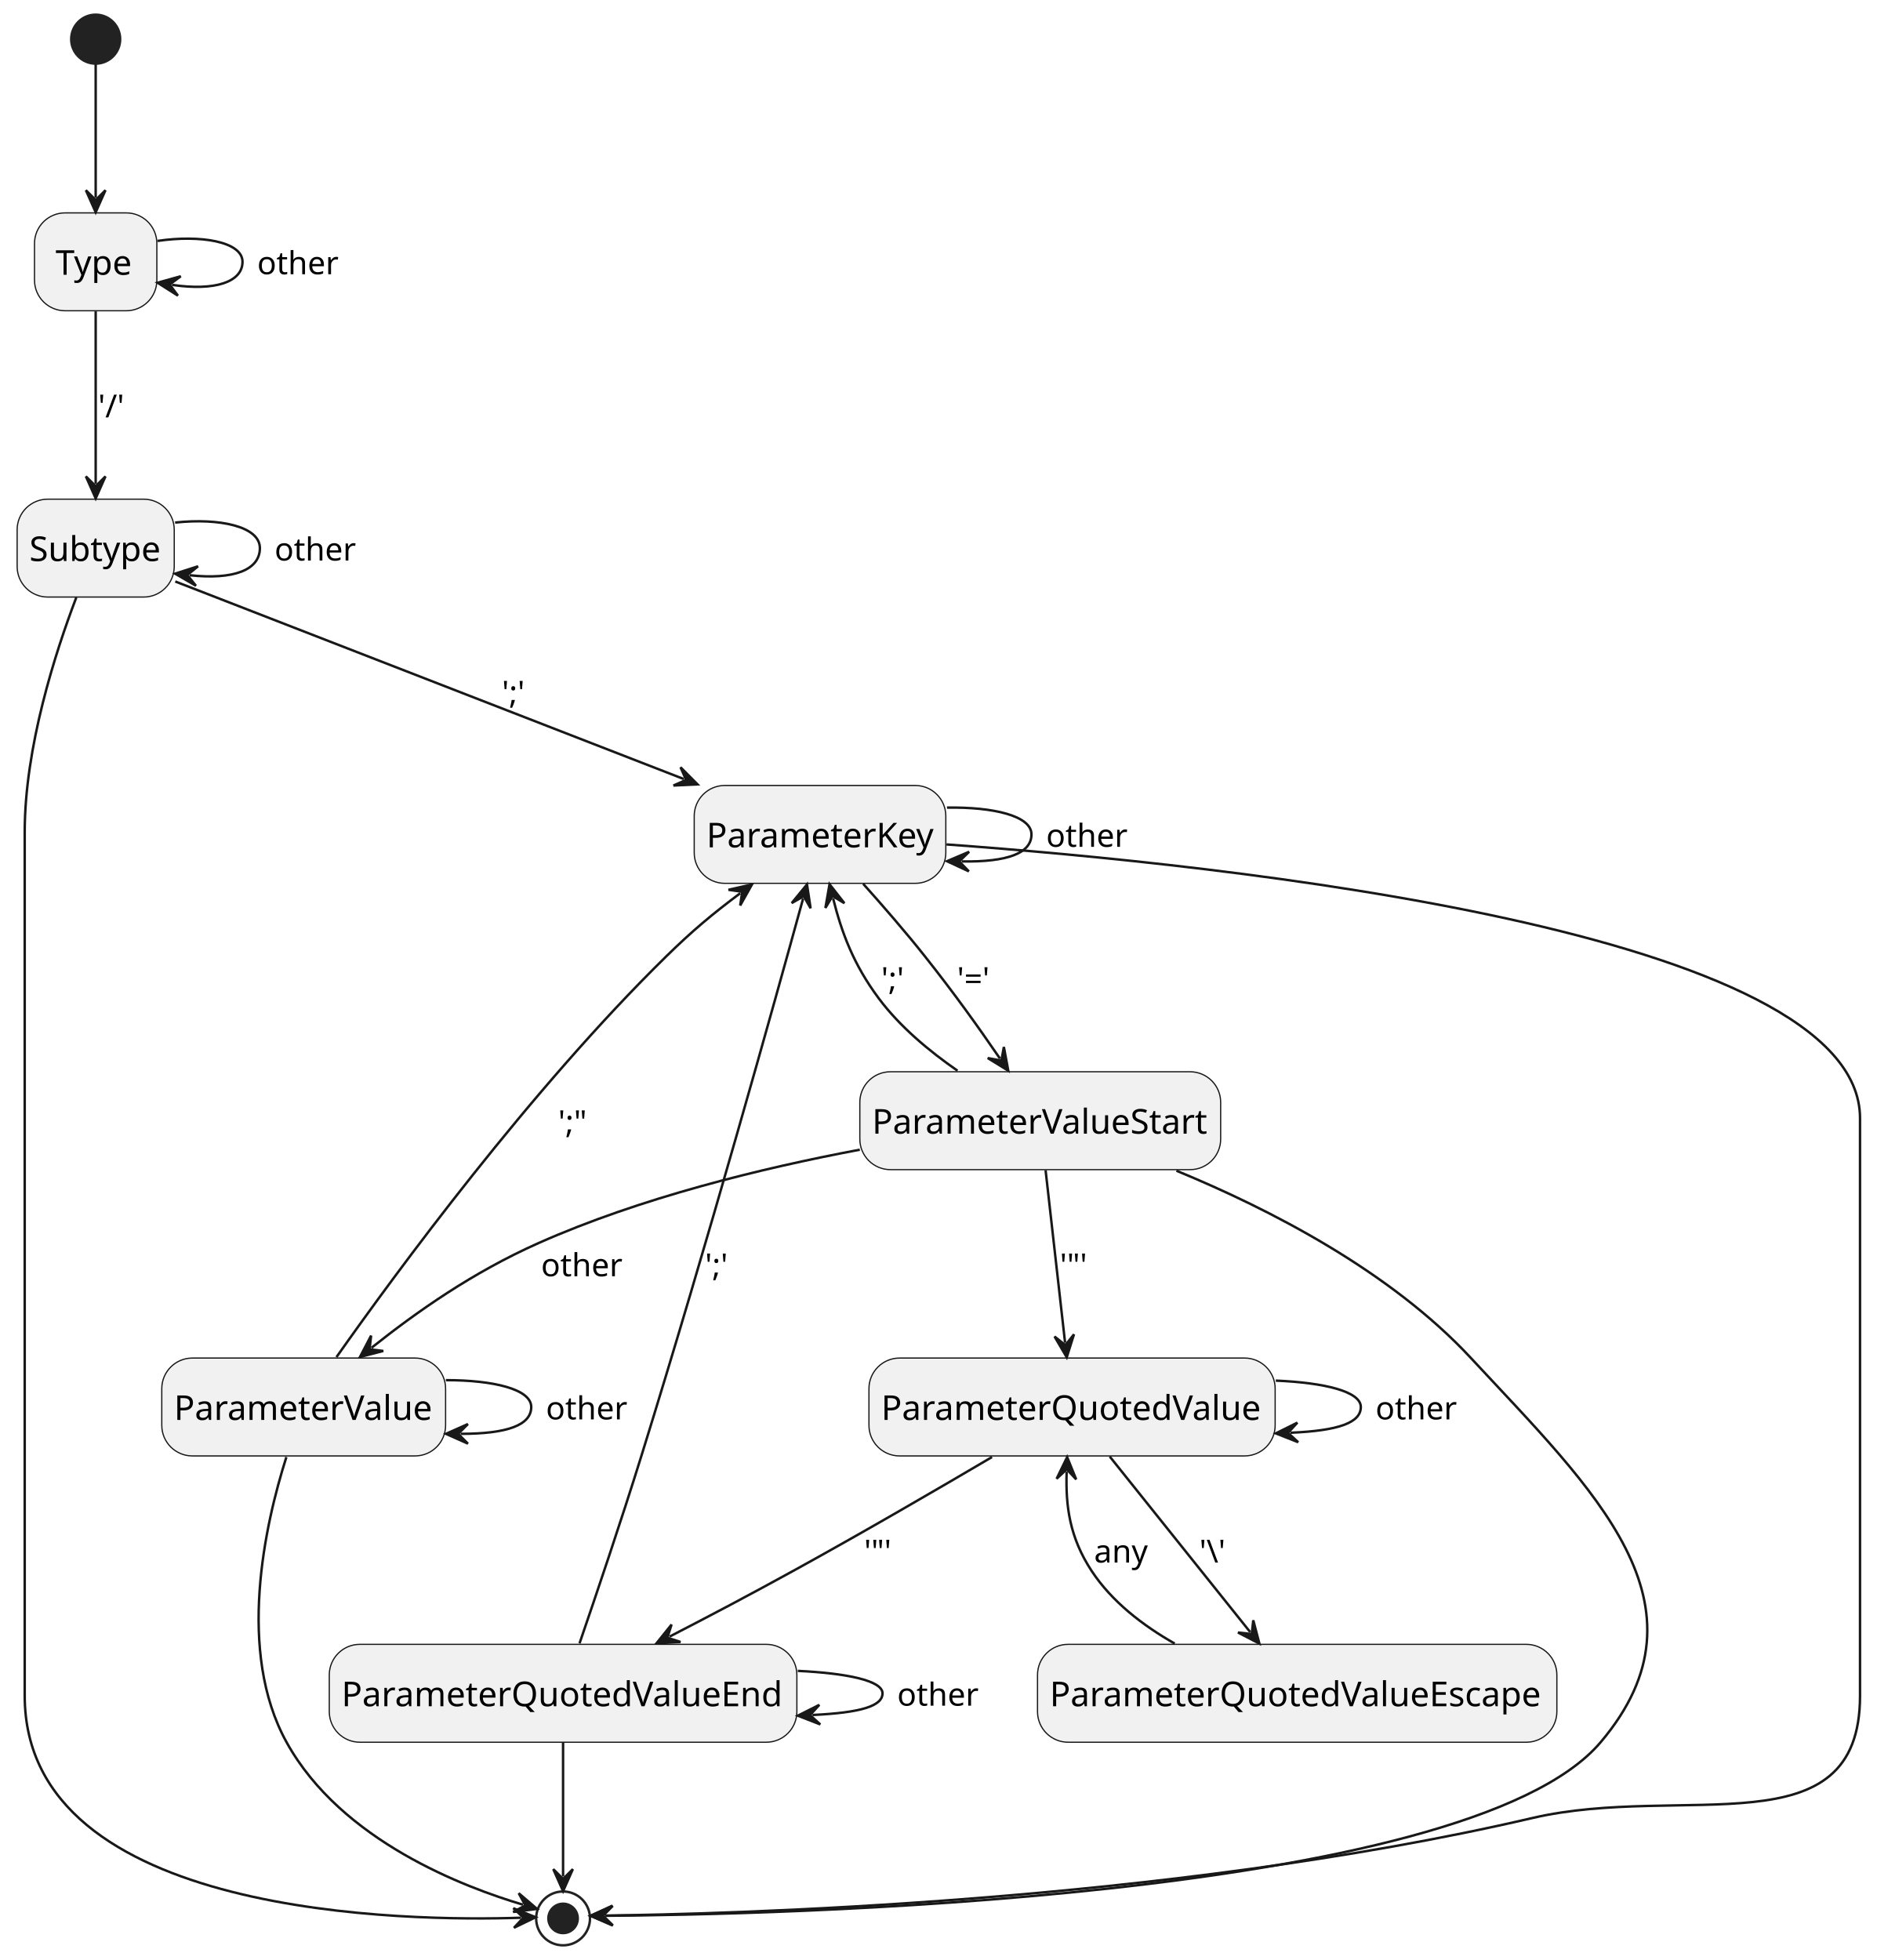
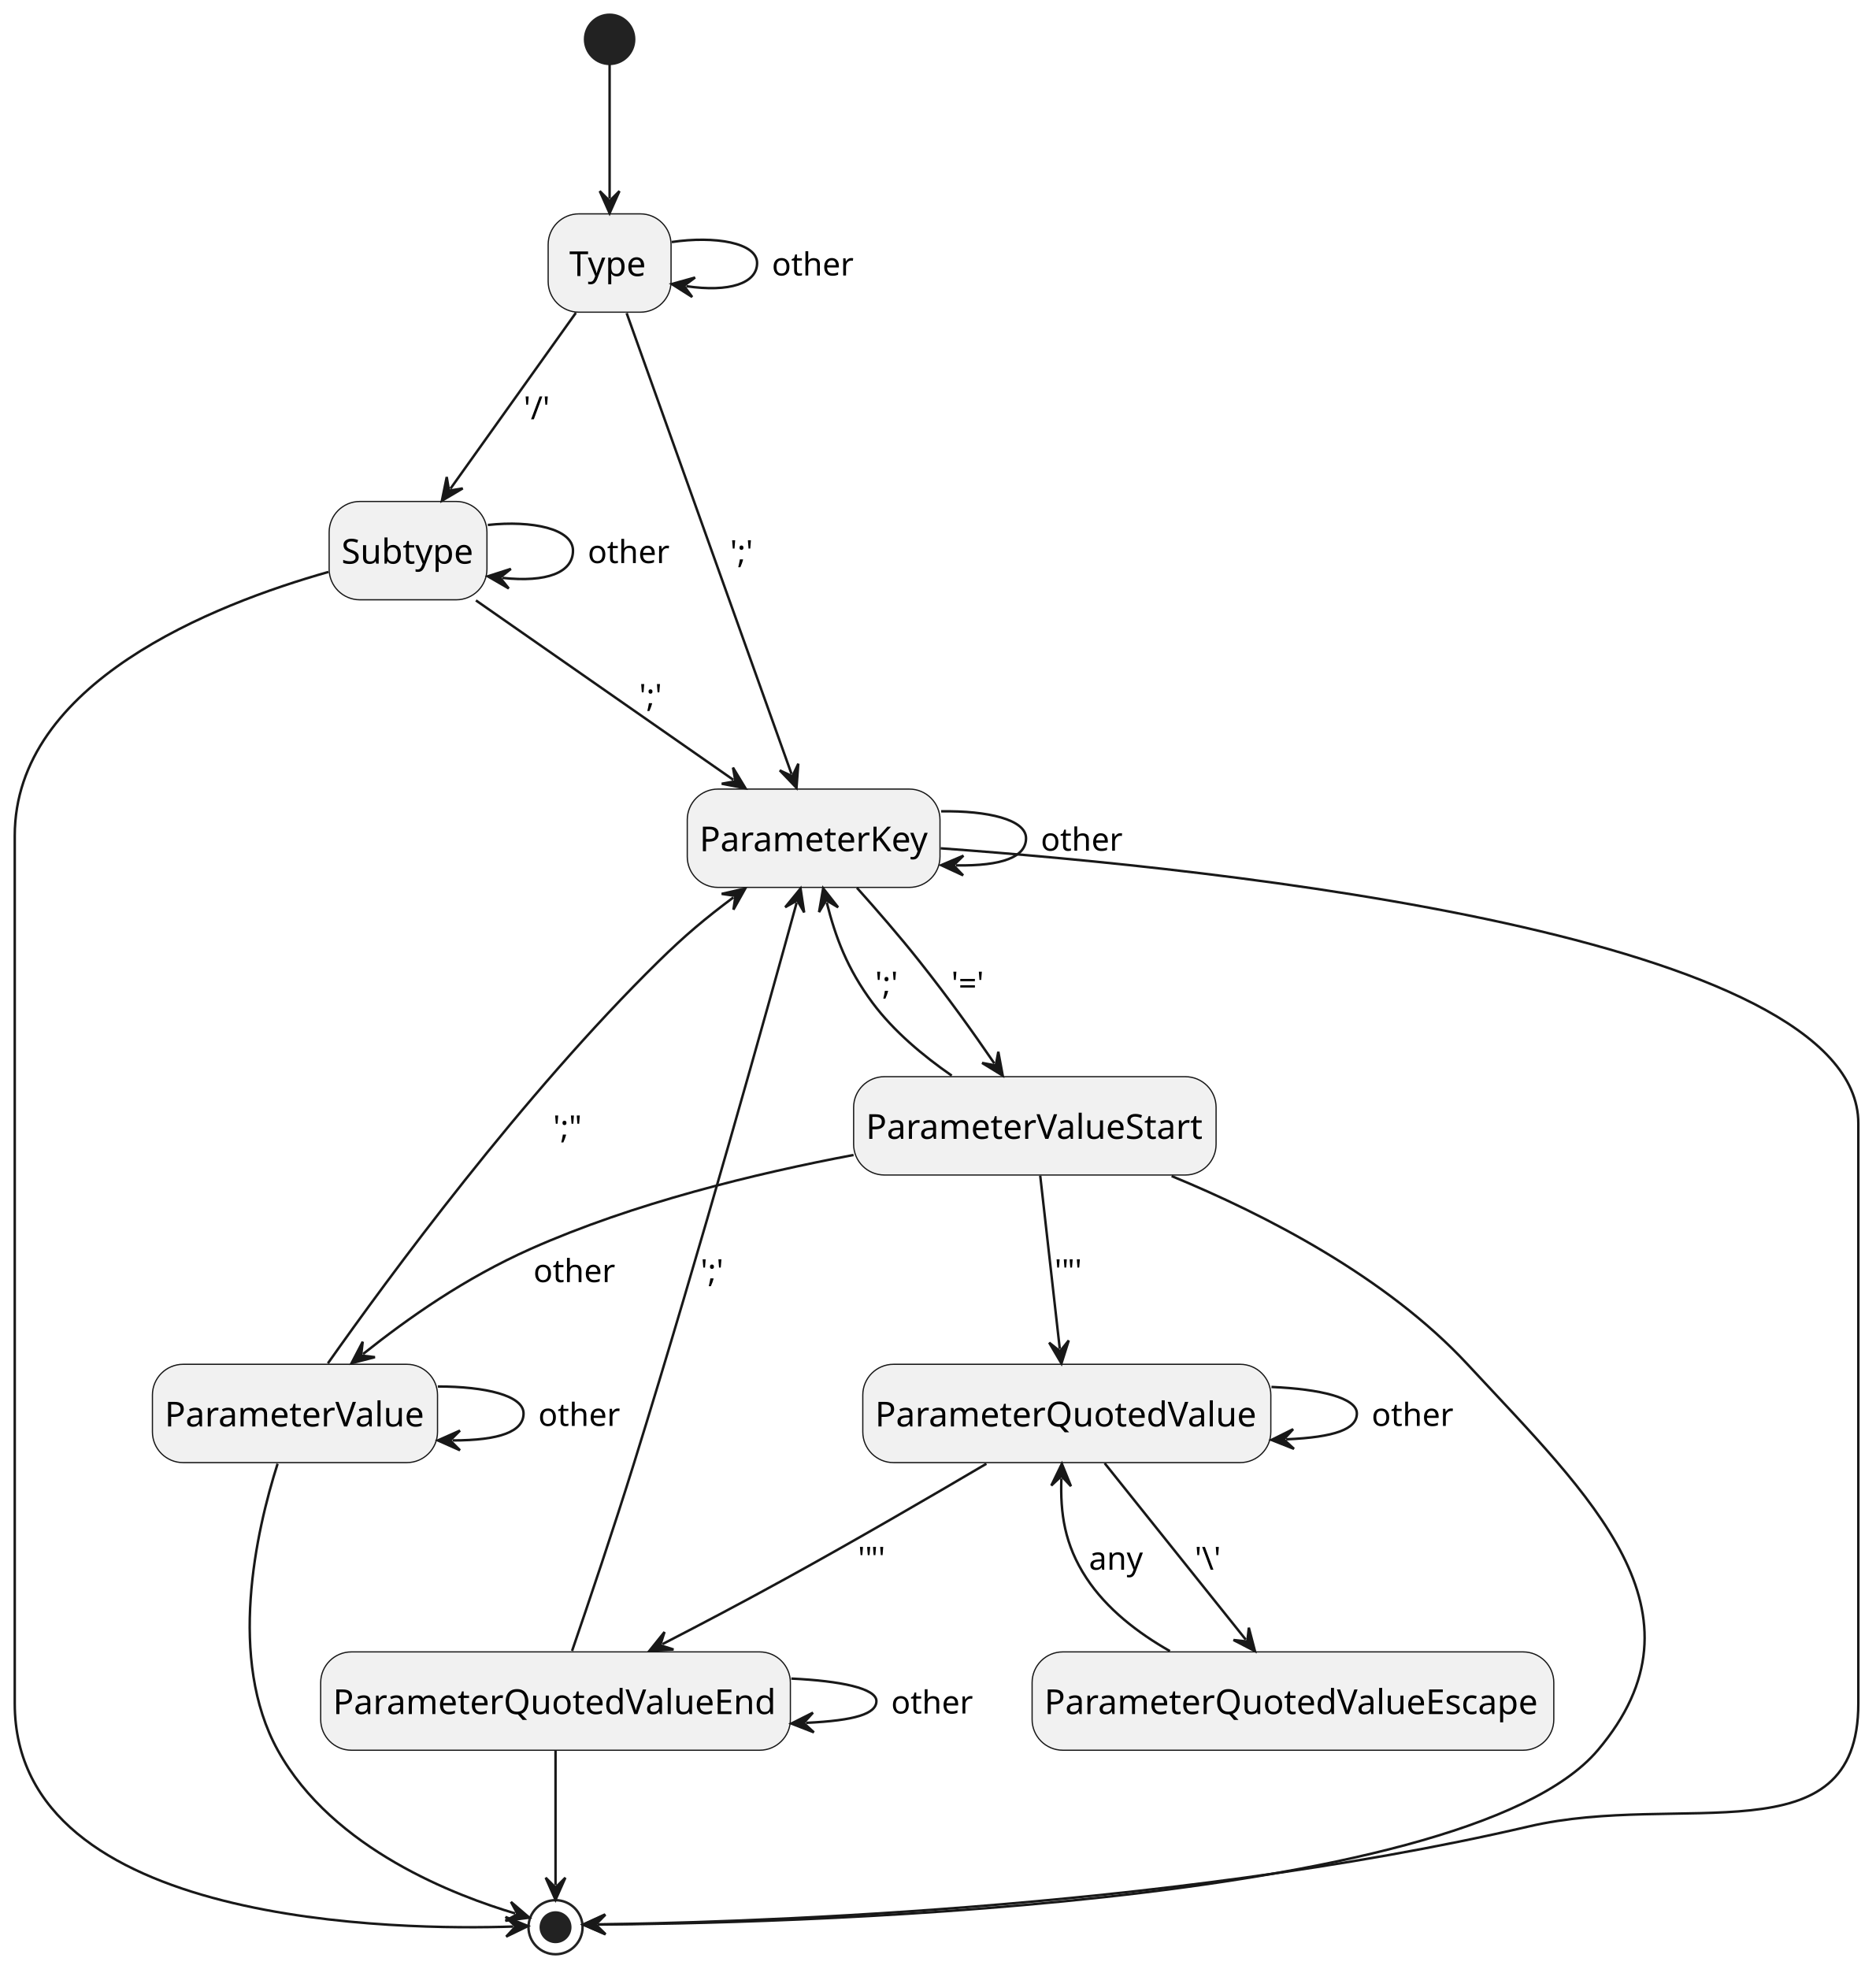
- <svg xmlns="http://www.w3.org/2000/svg" contentStyleType="text/css" height="801px" preserveAspectRatio="none" style="width:767px;height:801px;background:#FFFFFF;" version="1.1" viewBox="0 0 767 801" width="767px" zoomAndPan="magnify">
+ <svg xmlns="http://www.w3.org/2000/svg" contentStyleType="text/css" height="801px" preserveAspectRatio="none" style="width:763px;height:801px;background:#FFFFFF;" version="1.1" viewBox="0 0 763 801" width="763px" zoomAndPan="magnify">
  <defs />
  <g>
-     <rect fill="#F1F1F1" height="40" rx="12.5" ry="12.5" style="stroke:#181818;stroke-width:0.5;" width="50" x="14.1" y="87" />
-     <text fill="#000000" font-family="sans-serif" font-size="14" lengthAdjust="spacing" textLength="32.778" x="22.711" y="112.291">Type</text>
-     <rect fill="#F1F1F1" height="40" rx="12.5" ry="12.5" style="stroke:#181818;stroke-width:0.5;" width="64.202" x="7" y="204" />
-     <text fill="#000000" font-family="sans-serif" font-size="14" lengthAdjust="spacing" textLength="54.202" x="12" y="229.291">Subtype</text>
-     <rect fill="#F1F1F1" height="40" rx="12.5" ry="12.5" style="stroke:#181818;stroke-width:0.5;" width="102.818" x="283.69" y="321" />
-     <text fill="#000000" font-family="sans-serif" font-size="14" lengthAdjust="spacing" textLength="92.818" x="288.69" y="346.291">ParameterKey</text>
-     <rect fill="#F1F1F1" height="40" rx="12.5" ry="12.5" style="stroke:#181818;stroke-width:0.5;" width="147.457" x="351.37" y="438" />
-     <text fill="#000000" font-family="sans-serif" font-size="14" lengthAdjust="spacing" textLength="137.457" x="356.37" y="463.291">ParameterValueStart</text>
-     <rect fill="#F1F1F1" height="40" rx="12.5" ry="12.5" style="stroke:#181818;stroke-width:0.5;" width="115.984" x="66.11" y="555" />
-     <text fill="#000000" font-family="sans-serif" font-size="14" lengthAdjust="spacing" textLength="105.984" x="71.11" y="580.291">ParameterValue</text>
-     <rect fill="#F1F1F1" height="40" rx="12.5" ry="12.5" style="stroke:#181818;stroke-width:0.5;" width="165.996" x="355.1" y="555" />
-     <text fill="#000000" font-family="sans-serif" font-size="14" lengthAdjust="spacing" textLength="155.996" x="360.1" y="580.291">ParameterQuotedValue</text>
-     <rect fill="#F1F1F1" height="40" rx="12.5" ry="12.5" style="stroke:#181818;stroke-width:0.5;" width="212.234" x="423.98" y="672" />
-     <text fill="#000000" font-family="sans-serif" font-size="14" lengthAdjust="spacing" textLength="202.234" x="428.98" y="697.291">ParameterQuotedValueEscape</text>
-     <rect fill="#F1F1F1" height="40" rx="12.5" ry="12.5" style="stroke:#181818;stroke-width:0.5;" width="191.084" x="134.56" y="672" />
-     <text fill="#000000" font-family="sans-serif" font-size="14" lengthAdjust="spacing" textLength="181.084" x="139.56" y="697.291">ParameterQuotedValueEnd</text>
-     <ellipse cx="39.1" cy="16" fill="#222222" rx="10" ry="10" style="stroke:#222222;stroke-width:1.0;" />
-     <ellipse cx="230.1" cy="784" fill="none" rx="11" ry="11" style="stroke:#222222;stroke-width:1.0;" />
-     <ellipse cx="230.1" cy="784" fill="#222222" rx="6" ry="6" style="stroke:#222222;stroke-width:1.0;" />
+     <rect fill="#F1F1F1" height="40" rx="12.5" ry="12.5" style="stroke:#181818;stroke-width:0.5;" width="50" x="223" y="87" />
+     <text fill="#000000" font-family="sans-serif" font-size="14" lengthAdjust="spacing" textLength="32.778" x="231.611" y="112.291">Type</text>
+     <rect fill="#F1F1F1" height="40" rx="12.5" ry="12.5" style="stroke:#181818;stroke-width:0.5;" width="64.202" x="133.9" y="204" />
+     <text fill="#000000" font-family="sans-serif" font-size="14" lengthAdjust="spacing" textLength="54.202" x="138.9" y="229.291">Subtype</text>
+     <rect fill="#F1F1F1" height="40" rx="12.5" ry="12.5" style="stroke:#181818;stroke-width:0.5;" width="102.818" x="279.59" y="321" />
+     <text fill="#000000" font-family="sans-serif" font-size="14" lengthAdjust="spacing" textLength="92.818" x="284.59" y="346.291">ParameterKey</text>
+     <rect fill="#F1F1F1" height="40" rx="12.5" ry="12.5" style="stroke:#181818;stroke-width:0.5;" width="147.457" x="347.27" y="438" />
+     <text fill="#000000" font-family="sans-serif" font-size="14" lengthAdjust="spacing" textLength="137.457" x="352.27" y="463.291">ParameterValueStart</text>
+     <rect fill="#F1F1F1" height="40" rx="12.5" ry="12.5" style="stroke:#181818;stroke-width:0.5;" width="115.984" x="62.01" y="555" />
+     <text fill="#000000" font-family="sans-serif" font-size="14" lengthAdjust="spacing" textLength="105.984" x="67.01" y="580.291">ParameterValue</text>
+     <rect fill="#F1F1F1" height="40" rx="12.5" ry="12.5" style="stroke:#181818;stroke-width:0.5;" width="165.996" x="351" y="555" />
+     <text fill="#000000" font-family="sans-serif" font-size="14" lengthAdjust="spacing" textLength="155.996" x="356" y="580.291">ParameterQuotedValue</text>
+     <rect fill="#F1F1F1" height="40" rx="12.5" ry="12.5" style="stroke:#181818;stroke-width:0.5;" width="212.234" x="419.88" y="672" />
+     <text fill="#000000" font-family="sans-serif" font-size="14" lengthAdjust="spacing" textLength="202.234" x="424.88" y="697.291">ParameterQuotedValueEscape</text>
+     <rect fill="#F1F1F1" height="40" rx="12.5" ry="12.5" style="stroke:#181818;stroke-width:0.5;" width="191.084" x="130.46" y="672" />
+     <text fill="#000000" font-family="sans-serif" font-size="14" lengthAdjust="spacing" textLength="181.084" x="135.46" y="697.291">ParameterQuotedValueEnd</text>
+     <ellipse cx="248" cy="16" fill="#222222" rx="10" ry="10" style="stroke:#222222;stroke-width:1.0;" />
+     <ellipse cx="226" cy="784" fill="none" rx="11" ry="11" style="stroke:#222222;stroke-width:1.0;" />
+     <ellipse cx="226" cy="784" fill="#222222" rx="6" ry="6" style="stroke:#222222;stroke-width:1.0;" />
    <g id="link_*start*_Type">
-       <path d="M39.1,26.19 C39.1,40.4 39.1,62.02 39.1,80.74 " fill="none" id="*start*-to-Type" style="stroke:#181818;stroke-width:1.0;" />
-       <polygon fill="#181818" points="39.1,86.74,43.1,77.74,39.1,81.74,35.1,77.74,39.1,86.74" style="stroke:#181818;stroke-width:1.0;" />
+       <path d="M248,26.19 C248,40.4 248,62.02 248,80.74 " fill="none" id="*start*-to-Type" style="stroke:#181818;stroke-width:1.0;" />
+       <polygon fill="#181818" points="248,86.74,252,77.74,248,81.74,244,77.74,248,86.74" style="stroke:#181818;stroke-width:1.0;" />
    </g>
    <g id="link_Type_Subtype">
-       <path d="M39.1,127.25 C39.1,148.48 39.1,176.44 39.1,197.69 " fill="none" id="Type-to-Subtype" style="stroke:#181818;stroke-width:1.0;" />
-       <polygon fill="#181818" points="39.1,203.69,43.1,194.69,39.1,198.69,35.1,194.69,39.1,203.69" style="stroke:#181818;stroke-width:1.0;" />
-       <text fill="#000000" font-family="sans-serif" font-size="13" lengthAdjust="spacing" textLength="12.771" x="40.1" y="170.568">'/'</text>
+       <path d="M234.28,127.25 C219.14,148.48 198.403,177.554 183.253,198.804 " fill="none" id="Type-to-Subtype" style="stroke:#181818;stroke-width:1.0;" />
+       <polygon fill="#181818" points="179.77,203.69,188.252,198.684,182.673,199.619,181.738,194.04,179.77,203.69" style="stroke:#181818;stroke-width:1.0;" />
+       <text fill="#000000" font-family="sans-serif" font-size="13" lengthAdjust="spacing" textLength="12.771" x="213" y="170.568">'/'</text>
+     </g>
+     <g id="link_Type_ParameterKey">
+       <path d="M254.93,127.38 C270.56,171.05 306.349,271.091 322.009,314.861 " fill="none" id="Type-to-ParameterKey" style="stroke:#181818;stroke-width:1.0;" />
+       <polygon fill="#181818" points="324.03,320.51,324.764,310.689,322.346,315.802,317.232,313.384,324.03,320.51" style="stroke:#181818;stroke-width:1.0;" />
+       <text fill="#000000" font-family="sans-serif" font-size="13" lengthAdjust="spacing" textLength="10.067" x="297" y="229.068">';'</text>
    </g>
    <g id="link_Type_Type">
-       <path d="M64.38,98.46 C81.87,95.87 99.1,98.71 99.1,107 C99.1,115.28 87.805,119.009 70.315,116.419 " fill="none" id="Type-to-Type" style="stroke:#181818;stroke-width:1.0;" />
-       <polygon fill="#181818" points="64.38,115.54,72.697,120.815,69.326,116.272,73.869,112.901,64.38,115.54" style="stroke:#181818;stroke-width:1.0;" />
-       <text fill="#000000" font-family="sans-serif" font-size="13" lengthAdjust="spacing" textLength="33.477" x="105.1" y="112.068">other</text>
+       <path d="M273.28,98.46 C290.77,95.87 308,98.71 308,107 C308,115.28 296.705,119.009 279.215,116.419 " fill="none" id="Type-to-Type" style="stroke:#181818;stroke-width:1.0;" />
+       <polygon fill="#181818" points="273.28,115.54,281.597,120.815,278.226,116.272,282.769,112.901,273.28,115.54" style="stroke:#181818;stroke-width:1.0;" />
+       <text fill="#000000" font-family="sans-serif" font-size="13" lengthAdjust="spacing" textLength="33.477" x="314" y="112.068">other</text>
    </g>
    <g id="link_Subtype_ParameterKey">
-       <path d="M71.62,237.64 C123.21,257.68 218.577,294.727 279.447,318.377 " fill="none" id="Subtype-to-ParameterKey" style="stroke:#181818;stroke-width:1.0;" />
-       <polygon fill="#181818" points="285.04,320.55,278.1,313.562,280.379,318.739,275.202,321.019,285.04,320.55" style="stroke:#181818;stroke-width:1.0;" />
-       <text fill="#000000" font-family="sans-serif" font-size="13" lengthAdjust="spacing" textLength="10.067" x="205.1" y="287.568">';'</text>
+       <path d="M193.62,244.25 C224.08,265.48 267.878,296.009 298.368,317.259 " fill="none" id="Subtype-to-ParameterKey" style="stroke:#181818;stroke-width:1.0;" />
+       <polygon fill="#181818" points="303.29,320.69,298.193,312.262,299.188,317.831,293.619,318.826,303.29,320.69" style="stroke:#181818;stroke-width:1.0;" />
+       <text fill="#000000" font-family="sans-serif" font-size="13" lengthAdjust="spacing" textLength="10.067" x="260" y="287.568">';'</text>
    </g>
    <g id="link_Subtype_Subtype">
-       <path d="M71.55,213.56 C89.59,211.61 106.2,215.09 106.2,224 C106.2,232.91 95.555,237.035 77.515,235.085 " fill="none" id="Subtype-to-Subtype" style="stroke:#181818;stroke-width:1.0;" />
-       <polygon fill="#181818" points="71.55,234.44,80.068,239.384,76.521,234.977,80.928,231.43,71.55,234.44" style="stroke:#181818;stroke-width:1.0;" />
-       <text fill="#000000" font-family="sans-serif" font-size="13" lengthAdjust="spacing" textLength="33.477" x="112.2" y="229.068">other</text>
+       <path d="M198.45,213.56 C216.49,211.61 233.1,215.09 233.1,224 C233.1,232.91 222.455,237.035 204.415,235.085 " fill="none" id="Subtype-to-Subtype" style="stroke:#181818;stroke-width:1.0;" />
+       <polygon fill="#181818" points="198.45,234.44,206.968,239.384,203.421,234.977,207.828,231.43,198.45,234.44" style="stroke:#181818;stroke-width:1.0;" />
+       <text fill="#000000" font-family="sans-serif" font-size="13" lengthAdjust="spacing" textLength="33.477" x="239.1" y="229.068">other</text>
    </g>
    <g id="link_ParameterKey_ParameterValueStart">
-       <path d="M352.72,361.17 C360.69,370.06 370.09,380.88 378.1,391 C390.15,406.22 399.475,419.263 408.635,432.613 " fill="none" id="ParameterKey-to-ParameterValueStart" style="stroke:#181818;stroke-width:1.0;" />
-       <polygon fill="#181818" points="412.03,437.56,410.236,427.876,409.201,433.437,403.64,432.402,412.03,437.56" style="stroke:#181818;stroke-width:1.0;" />
-       <text fill="#000000" font-family="sans-serif" font-size="13" lengthAdjust="spacing" textLength="16.288" x="391.1" y="404.568">'='</text>
+       <path d="M348.62,361.17 C356.59,370.06 365.99,380.88 374,391 C386.05,406.22 395.363,419.264 404.533,432.614 " fill="none" id="ParameterKey-to-ParameterValueStart" style="stroke:#181818;stroke-width:1.0;" />
+       <polygon fill="#181818" points="407.93,437.56,406.131,427.877,405.099,433.439,399.537,432.406,407.93,437.56" style="stroke:#181818;stroke-width:1.0;" />
+       <text fill="#000000" font-family="sans-serif" font-size="13" lengthAdjust="spacing" textLength="16.288" x="387" y="404.568">'='</text>
    </g>
    <g id="link_ParameterValueStart_ParameterKey">
-       <path d="M391.29,437.57 C379.8,429.62 367.71,419.56 359.1,408 C348.76,394.12 343.961,381.149 340.451,367.169 " fill="none" id="ParameterValueStart-to-ParameterKey" style="stroke:#181818;stroke-width:1.0;" />
-       <polygon fill="#181818" points="338.99,361.35,337.302,371.053,340.208,366.2,345.061,369.105,338.99,361.35" style="stroke:#181818;stroke-width:1.0;" />
-       <text fill="#000000" font-family="sans-serif" font-size="13" lengthAdjust="spacing" textLength="10.067" x="360.1" y="404.568">';'</text>
+       <path d="M387.19,437.57 C375.7,429.62 363.61,419.56 355,408 C344.65,394.12 339.865,381.148 336.345,367.168 " fill="none" id="ParameterValueStart-to-ParameterKey" style="stroke:#181818;stroke-width:1.0;" />
+       <polygon fill="#181818" points="334.88,361.35,333.199,371.054,336.101,366.199,340.956,369.101,334.88,361.35" style="stroke:#181818;stroke-width:1.0;" />
+       <text fill="#000000" font-family="sans-serif" font-size="13" lengthAdjust="spacing" textLength="10.067" x="356" y="404.568">';'</text>
    </g>
    <g id="link_ParameterKey_ParameterKey">
-       <path d="M386.98,330.05 C405.96,329.75 421.51,333.4 421.51,341 C421.51,348.6 411.959,352.345 392.979,352.045 " fill="none" id="ParameterKey-to-ParameterKey" style="stroke:#181818;stroke-width:1.0;" />
-       <polygon fill="#181818" points="386.98,351.95,395.916,356.092,391.979,352.029,396.042,348.093,386.98,351.95" style="stroke:#181818;stroke-width:1.0;" />
-       <text fill="#000000" font-family="sans-serif" font-size="13" lengthAdjust="spacing" textLength="33.477" x="427.51" y="346.068">other</text>
+       <path d="M382.88,330.05 C401.86,329.75 417.41,333.4 417.41,341 C417.41,348.6 407.859,352.345 388.879,352.045 " fill="none" id="ParameterKey-to-ParameterKey" style="stroke:#181818;stroke-width:1.0;" />
+       <polygon fill="#181818" points="382.88,351.95,391.816,356.092,387.879,352.029,391.942,348.093,382.88,351.95" style="stroke:#181818;stroke-width:1.0;" />
+       <text fill="#000000" font-family="sans-serif" font-size="13" lengthAdjust="spacing" textLength="33.477" x="423.41" y="346.068">other</text>
    </g>
    <g id="link_ParameterValueStart_ParameterQuotedValue">
-       <path d="M427.28,478.25 C429.68,499.48 432.847,527.478 435.247,548.728 " fill="none" id="ParameterValueStart-to-ParameterQuotedValue" style="stroke:#181818;stroke-width:1.0;" />
-       <polygon fill="#181818" points="435.92,554.69,438.885,545.298,435.359,549.722,430.935,546.196,435.92,554.69" style="stroke:#181818;stroke-width:1.0;" />
-       <text fill="#000000" font-family="sans-serif" font-size="13" lengthAdjust="spacing" textLength="10.81" x="433.1" y="521.568">'"'</text>
+       <path d="M423.18,478.25 C425.58,499.48 428.734,527.478 431.144,548.728 " fill="none" id="ParameterValueStart-to-ParameterQuotedValue" style="stroke:#181818;stroke-width:1.0;" />
+       <polygon fill="#181818" points="431.82,554.69,434.78,545.297,431.257,549.722,426.831,546.198,431.82,554.69" style="stroke:#181818;stroke-width:1.0;" />
+       <text fill="#000000" font-family="sans-serif" font-size="13" lengthAdjust="spacing" textLength="10.81" x="429" y="521.568">'"'</text>
    </g>
    <g id="link_ParameterValueStart_ParameterValue">
-       <path d="M351.35,469.85 C311.35,477.39 261.73,489.49 220.1,508 C193.12,520 170.387,536.046 151.797,550.826 " fill="none" id="ParameterValueStart-to-ParameterValue" style="stroke:#181818;stroke-width:1.0;" />
-       <polygon fill="#181818" points="147.1,554.56,156.634,552.09,151.014,551.448,151.655,545.828,147.1,554.56" style="stroke:#181818;stroke-width:1.0;" />
-       <text fill="#000000" font-family="sans-serif" font-size="13" lengthAdjust="spacing" textLength="33.477" x="221.1" y="521.568">other</text>
+       <path d="M347.25,469.85 C307.25,477.39 257.63,489.49 216,508 C189.02,520 166.286,536.046 147.696,550.826 " fill="none" id="ParameterValueStart-to-ParameterValue" style="stroke:#181818;stroke-width:1.0;" />
+       <polygon fill="#181818" points="143,554.56,152.534,552.09,146.914,551.448,147.555,545.828,143,554.56" style="stroke:#181818;stroke-width:1.0;" />
+       <text fill="#000000" font-family="sans-serif" font-size="13" lengthAdjust="spacing" textLength="33.477" x="217" y="521.568">other</text>
    </g>
    <g id="link_ParameterQuotedValue_ParameterQuotedValueEscape">
-       <path d="M453.5,595.25 C470.48,616.48 493.902,645.755 510.902,667.005 " fill="none" id="ParameterQuotedValue-to-ParameterQuotedValueEscape" style="stroke:#181818;stroke-width:1.0;" />
-       <polygon fill="#181818" points="514.65,671.69,512.151,662.163,511.526,667.786,505.904,667.161,514.65,671.69" style="stroke:#181818;stroke-width:1.0;" />
-       <text fill="#000000" font-family="sans-serif" font-size="13" lengthAdjust="spacing" textLength="12.771" x="490.1" y="638.568">'\'</text>
+       <path d="M449.4,595.25 C466.38,616.48 489.802,645.755 506.802,667.005 " fill="none" id="ParameterQuotedValue-to-ParameterQuotedValueEscape" style="stroke:#181818;stroke-width:1.0;" />
+       <polygon fill="#181818" points="510.55,671.69,508.051,662.163,507.426,667.786,501.804,667.161,510.55,671.69" style="stroke:#181818;stroke-width:1.0;" />
+       <text fill="#000000" font-family="sans-serif" font-size="13" lengthAdjust="spacing" textLength="12.771" x="486" y="638.568">'\'</text>
    </g>
    <g id="link_ParameterQuotedValueEscape_ParameterQuotedValue">
-       <path d="M480.04,671.68 C467.02,664.3 454.36,654.55 446.1,642 C437.1,628.31 435.419,615.497 435.889,601.457 " fill="none" id="ParameterQuotedValueEscape-to-ParameterQuotedValue" style="stroke:#181818;stroke-width:1.0;" />
-       <polygon fill="#181818" points="436.09,595.46,431.791,604.321,435.923,600.457,439.787,604.589,436.09,595.46" style="stroke:#181818;stroke-width:1.0;" />
-       <text fill="#000000" font-family="sans-serif" font-size="13" lengthAdjust="spacing" textLength="22.039" x="447.1" y="638.568">any</text>
+       <path d="M475.94,671.68 C462.92,664.3 450.26,654.55 442,642 C433,628.31 431.319,615.497 431.789,601.457 " fill="none" id="ParameterQuotedValueEscape-to-ParameterQuotedValue" style="stroke:#181818;stroke-width:1.0;" />
+       <polygon fill="#181818" points="431.99,595.46,427.691,604.321,431.823,600.457,435.687,604.589,431.99,595.46" style="stroke:#181818;stroke-width:1.0;" />
+       <text fill="#000000" font-family="sans-serif" font-size="13" lengthAdjust="spacing" textLength="22.039" x="443" y="638.568">any</text>
    </g>
    <g id="link_ParameterQuotedValue_ParameterQuotedValueEnd">
-       <path d="M405.39,595.45 C382.72,608.8 351.76,626.8 324.1,642 C305.88,652.02 290.763,659.99 273.603,668.84 " fill="none" id="ParameterQuotedValue-to-ParameterQuotedValueEnd" style="stroke:#181818;stroke-width:1.0;" />
-       <polygon fill="#181818" points="268.27,671.59,278.102,671.02,272.714,669.298,274.435,663.91,268.27,671.59" style="stroke:#181818;stroke-width:1.0;" />
-       <text fill="#000000" font-family="sans-serif" font-size="13" lengthAdjust="spacing" textLength="10.81" x="353.1" y="638.568">'"'</text>
+       <path d="M401.29,595.45 C378.62,608.8 347.66,626.8 320,642 C301.78,652.02 286.663,659.99 269.503,668.84 " fill="none" id="ParameterQuotedValue-to-ParameterQuotedValueEnd" style="stroke:#181818;stroke-width:1.0;" />
+       <polygon fill="#181818" points="264.17,671.59,274.002,671.02,268.614,669.298,270.335,663.91,264.17,671.59" style="stroke:#181818;stroke-width:1.0;" />
+       <text fill="#000000" font-family="sans-serif" font-size="13" lengthAdjust="spacing" textLength="10.81" x="349" y="638.568">'"'</text>
    </g>
    <g id="link_ParameterQuotedValue_ParameterQuotedValue">
-       <path d="M521.35,564.22 C541.31,565.07 556.1,568.66 556.1,575 C556.1,581.34 547.305,584.675 527.345,585.525 " fill="none" id="ParameterQuotedValue-to-ParameterQuotedValue" style="stroke:#181818;stroke-width:1.0;" />
-       <polygon fill="#181818" points="521.35,585.78,530.512,589.394,526.346,585.567,530.172,581.401,521.35,585.78" style="stroke:#181818;stroke-width:1.0;" />
-       <text fill="#000000" font-family="sans-serif" font-size="13" lengthAdjust="spacing" textLength="33.477" x="562.1" y="580.068">other</text>
+       <path d="M517.25,564.22 C537.21,565.07 552,568.66 552,575 C552,581.34 543.205,584.675 523.245,585.525 " fill="none" id="ParameterQuotedValue-to-ParameterQuotedValue" style="stroke:#181818;stroke-width:1.0;" />
+       <polygon fill="#181818" points="517.25,585.78,526.412,589.394,522.245,585.567,526.072,581.401,517.25,585.78" style="stroke:#181818;stroke-width:1.0;" />
+       <text fill="#000000" font-family="sans-serif" font-size="13" lengthAdjust="spacing" textLength="33.477" x="558" y="580.068">other</text>
    </g>
    <g id="link_ParameterQuotedValueEnd_ParameterKey">
-       <path d="M236.83,671.59 C243.47,652.25 253.81,621.67 262.1,595 C289.03,508.34 316.499,409.745 328.189,367.225 " fill="none" id="ParameterQuotedValueEnd-to-ParameterKey" style="stroke:#181818;stroke-width:1.0;" />
-       <polygon fill="#181818" points="329.78,361.44,323.537,369.058,328.454,366.261,331.251,371.178,329.78,361.44" style="stroke:#181818;stroke-width:1.0;" />
-       <text fill="#000000" font-family="sans-serif" font-size="13" lengthAdjust="spacing" textLength="10.067" x="288.1" y="521.568">';'</text>
+       <path d="M232.73,671.59 C239.37,652.25 249.71,621.67 258,595 C284.93,508.34 312.399,409.745 324.089,367.225 " fill="none" id="ParameterQuotedValueEnd-to-ParameterKey" style="stroke:#181818;stroke-width:1.0;" />
+       <polygon fill="#181818" points="325.68,361.44,319.437,369.058,324.354,366.261,327.151,371.178,325.68,361.44" style="stroke:#181818;stroke-width:1.0;" />
+       <text fill="#000000" font-family="sans-serif" font-size="13" lengthAdjust="spacing" textLength="10.067" x="285" y="521.568">';'</text>
    </g>
    <g id="link_ParameterQuotedValueEnd_ParameterQuotedValueEnd">
-       <path d="M326.02,682.85 C346.14,683.8 360.64,686.85 360.64,692 C360.64,697.15 352.133,699.917 332.013,700.867 " fill="none" id="ParameterQuotedValueEnd-to-ParameterQuotedValueEnd" style="stroke:#181818;stroke-width:1.0;" />
-       <polygon fill="#181818" points="326.02,701.15,335.199,704.721,331.014,700.914,334.821,696.73,326.02,701.15" style="stroke:#181818;stroke-width:1.0;" />
-       <text fill="#000000" font-family="sans-serif" font-size="13" lengthAdjust="spacing" textLength="33.477" x="366.64" y="697.068">other</text>
+       <path d="M321.92,682.85 C342.04,683.8 356.54,686.85 356.54,692 C356.54,697.15 348.033,699.917 327.913,700.867 " fill="none" id="ParameterQuotedValueEnd-to-ParameterQuotedValueEnd" style="stroke:#181818;stroke-width:1.0;" />
+       <polygon fill="#181818" points="321.92,701.15,331.099,704.721,326.914,700.914,330.721,696.73,321.92,701.15" style="stroke:#181818;stroke-width:1.0;" />
+       <text fill="#000000" font-family="sans-serif" font-size="13" lengthAdjust="spacing" textLength="33.477" x="362.54" y="697.068">other</text>
    </g>
    <g id="link_ParameterValue_ParameterKey">
-       <path d="M137.49,554.62 C162,519.84 216.69,445.37 272.1,391 C282.88,380.42 291.094,373.562 302.494,365.042 " fill="none" id="ParameterValue-to-ParameterKey" style="stroke:#181818;stroke-width:1.0;" />
-       <polygon fill="#181818" points="307.3,361.45,297.696,363.634,303.295,364.443,302.486,370.042,307.3,361.45" style="stroke:#181818;stroke-width:1.0;" />
-       <text fill="#000000" font-family="sans-serif" font-size="13" lengthAdjust="spacing" textLength="11.946" x="228.1" y="463.068">';"</text>
+       <path d="M133.39,554.62 C157.9,519.84 212.58,445.37 268,391 C278.78,380.42 286.994,373.562 298.394,365.042 " fill="none" id="ParameterValue-to-ParameterKey" style="stroke:#181818;stroke-width:1.0;" />
+       <polygon fill="#181818" points="303.2,361.45,293.596,363.634,299.195,364.443,298.385,370.042,303.2,361.45" style="stroke:#181818;stroke-width:1.0;" />
+       <text fill="#000000" font-family="sans-serif" font-size="13" lengthAdjust="spacing" textLength="11.946" x="225" y="463.068">';"</text>
    </g>
    <g id="link_ParameterValue_ParameterValue">
-       <path d="M182.22,564.03 C201.59,564.03 217.09,567.69 217.09,575 C217.09,582.31 207.59,585.97 188.22,585.97 " fill="none" id="ParameterValue-to-ParameterValue" style="stroke:#181818;stroke-width:1.0;" />
-       <polygon fill="#181818" points="182.22,585.97,191.22,589.97,187.22,585.97,191.22,581.97,182.22,585.97" style="stroke:#181818;stroke-width:1.0;" />
-       <text fill="#000000" font-family="sans-serif" font-size="13" lengthAdjust="spacing" textLength="33.477" x="223.09" y="580.068">other</text>
+       <path d="M178.12,564.03 C197.49,564.03 212.99,567.69 212.99,575 C212.99,582.31 203.49,585.97 184.12,585.97 " fill="none" id="ParameterValue-to-ParameterValue" style="stroke:#181818;stroke-width:1.0;" />
+       <polygon fill="#181818" points="178.12,585.97,187.12,589.97,183.12,585.97,187.12,581.97,178.12,585.97" style="stroke:#181818;stroke-width:1.0;" />
+       <text fill="#000000" font-family="sans-serif" font-size="13" lengthAdjust="spacing" textLength="33.477" x="218.99" y="580.068">other</text>
    </g>
    <g id="link_Subtype_*end*">
-       <path d="M31.18,244.16 C22.59,266.69 10.1,305.41 10.1,340 C10.1,340 10.1,340 10.1,693 C10.1,784.2 168.063,785.208 212.893,783.728 " fill="none" id="Subtype-to-*end*" style="stroke:#181818;stroke-width:1.0;" />
-       <polygon fill="#181818" points="218.89,783.53,209.763,779.829,213.893,783.695,210.027,787.825,218.89,783.53" style="stroke:#181818;stroke-width:1.0;" />
+       <path d="M133.62,232.67 C86.87,245.88 6,277.74 6,340 C6,340 6,340 6,693 C6,784.2 163.963,785.208 208.793,783.728 " fill="none" id="Subtype-to-*end*" style="stroke:#181818;stroke-width:1.0;" />
+       <polygon fill="#181818" points="214.79,783.53,205.663,779.829,209.793,783.695,205.927,787.825,214.79,783.53" style="stroke:#181818;stroke-width:1.0;" />
    </g>
    <g id="link_ParameterKey_*end*">
-       <path d="M386.79,345.1 C500.05,353.3 760.1,380.47 760.1,457 C760.1,457 760.1,457 760.1,693 C760.1,756.57 688.01,728.58 626.1,743 C476.7,777.81 294.62,782.256 247.299,782.837 " fill="none" id="ParameterKey-to-*end*" style="stroke:#181818;stroke-width:1.0;" />
-       <polygon fill="#181818" points="241.3,782.91,250.348,786.799,246.3,782.849,250.25,778.8,241.3,782.91" style="stroke:#181818;stroke-width:1.0;" />
+       <path d="M382.69,345.1 C495.95,353.3 756,380.47 756,457 C756,457 756,457 756,693 C756,756.57 683.91,728.58 622,743 C472.6,777.81 290.519,782.256 243.19,782.837 " fill="none" id="ParameterKey-to-*end*" style="stroke:#181818;stroke-width:1.0;" />
+       <polygon fill="#181818" points="237.19,782.91,246.238,786.799,242.19,782.849,246.14,778.8,237.19,782.91" style="stroke:#181818;stroke-width:1.0;" />
    </g>
    <g id="link_ParameterValue_*end*">
-       <path d="M117.03,595.46 C108.21,623.23 96.63,674.96 117.1,712 C139.52,752.56 190.131,771.364 213.711,778.404 " fill="none" id="ParameterValue-to-*end*" style="stroke:#181818;stroke-width:1.0;" />
-       <polygon fill="#181818" points="219.46,780.12,211.981,773.712,214.669,778.69,209.692,781.378,219.46,780.12" style="stroke:#181818;stroke-width:1.0;" />
+       <path d="M112.93,595.46 C104.11,623.23 92.53,674.96 113,712 C135.42,752.56 186.031,771.364 209.611,778.404 " fill="none" id="ParameterValue-to-*end*" style="stroke:#181818;stroke-width:1.0;" />
+       <polygon fill="#181818" points="215.36,780.12,207.881,773.712,210.569,778.69,205.592,781.378,215.36,780.12" style="stroke:#181818;stroke-width:1.0;" />
    </g>
    <g id="link_ParameterValueStart_*end*">
-       <path d="M480.75,478.44 C518.77,494.11 568.06,519.42 601.1,555 C651.21,608.97 701.68,655.79 654.1,712 C598.89,777.23 309.18,782.531 247.41,782.931 " fill="none" id="ParameterValueStart-to-*end*" style="stroke:#181818;stroke-width:1.0;" />
-       <polygon fill="#181818" points="241.41,782.97,250.436,786.912,246.41,782.938,250.384,778.912,241.41,782.97" style="stroke:#181818;stroke-width:1.0;" />
+       <path d="M476.65,478.44 C514.67,494.11 563.96,519.42 597,555 C647.11,608.97 697.58,655.79 650,712 C594.79,777.23 305.07,782.531 243.31,782.931 " fill="none" id="ParameterValueStart-to-*end*" style="stroke:#181818;stroke-width:1.0;" />
+       <polygon fill="#181818" points="237.31,782.97,246.336,786.912,242.31,782.938,246.284,778.912,237.31,782.97" style="stroke:#181818;stroke-width:1.0;" />
    </g>
    <g id="link_ParameterQuotedValueEnd_*end*">
-       <path d="M230.1,712.09 C230.1,730.66 230.1,752.17 230.1,766.87 " fill="none" id="ParameterQuotedValueEnd-to-*end*" style="stroke:#181818;stroke-width:1.0;" />
-       <polygon fill="#181818" points="230.1,772.87,234.1,763.87,230.1,767.87,226.1,763.87,230.1,772.87" style="stroke:#181818;stroke-width:1.0;" />
+       <path d="M226,712.09 C226,730.66 226,752.17 226,766.87 " fill="none" id="ParameterQuotedValueEnd-to-*end*" style="stroke:#181818;stroke-width:1.0;" />
+       <polygon fill="#181818" points="226,772.87,230,763.87,226,767.87,222,763.87,226,772.87" style="stroke:#181818;stroke-width:1.0;" />
    </g>
  </g>
</svg>
